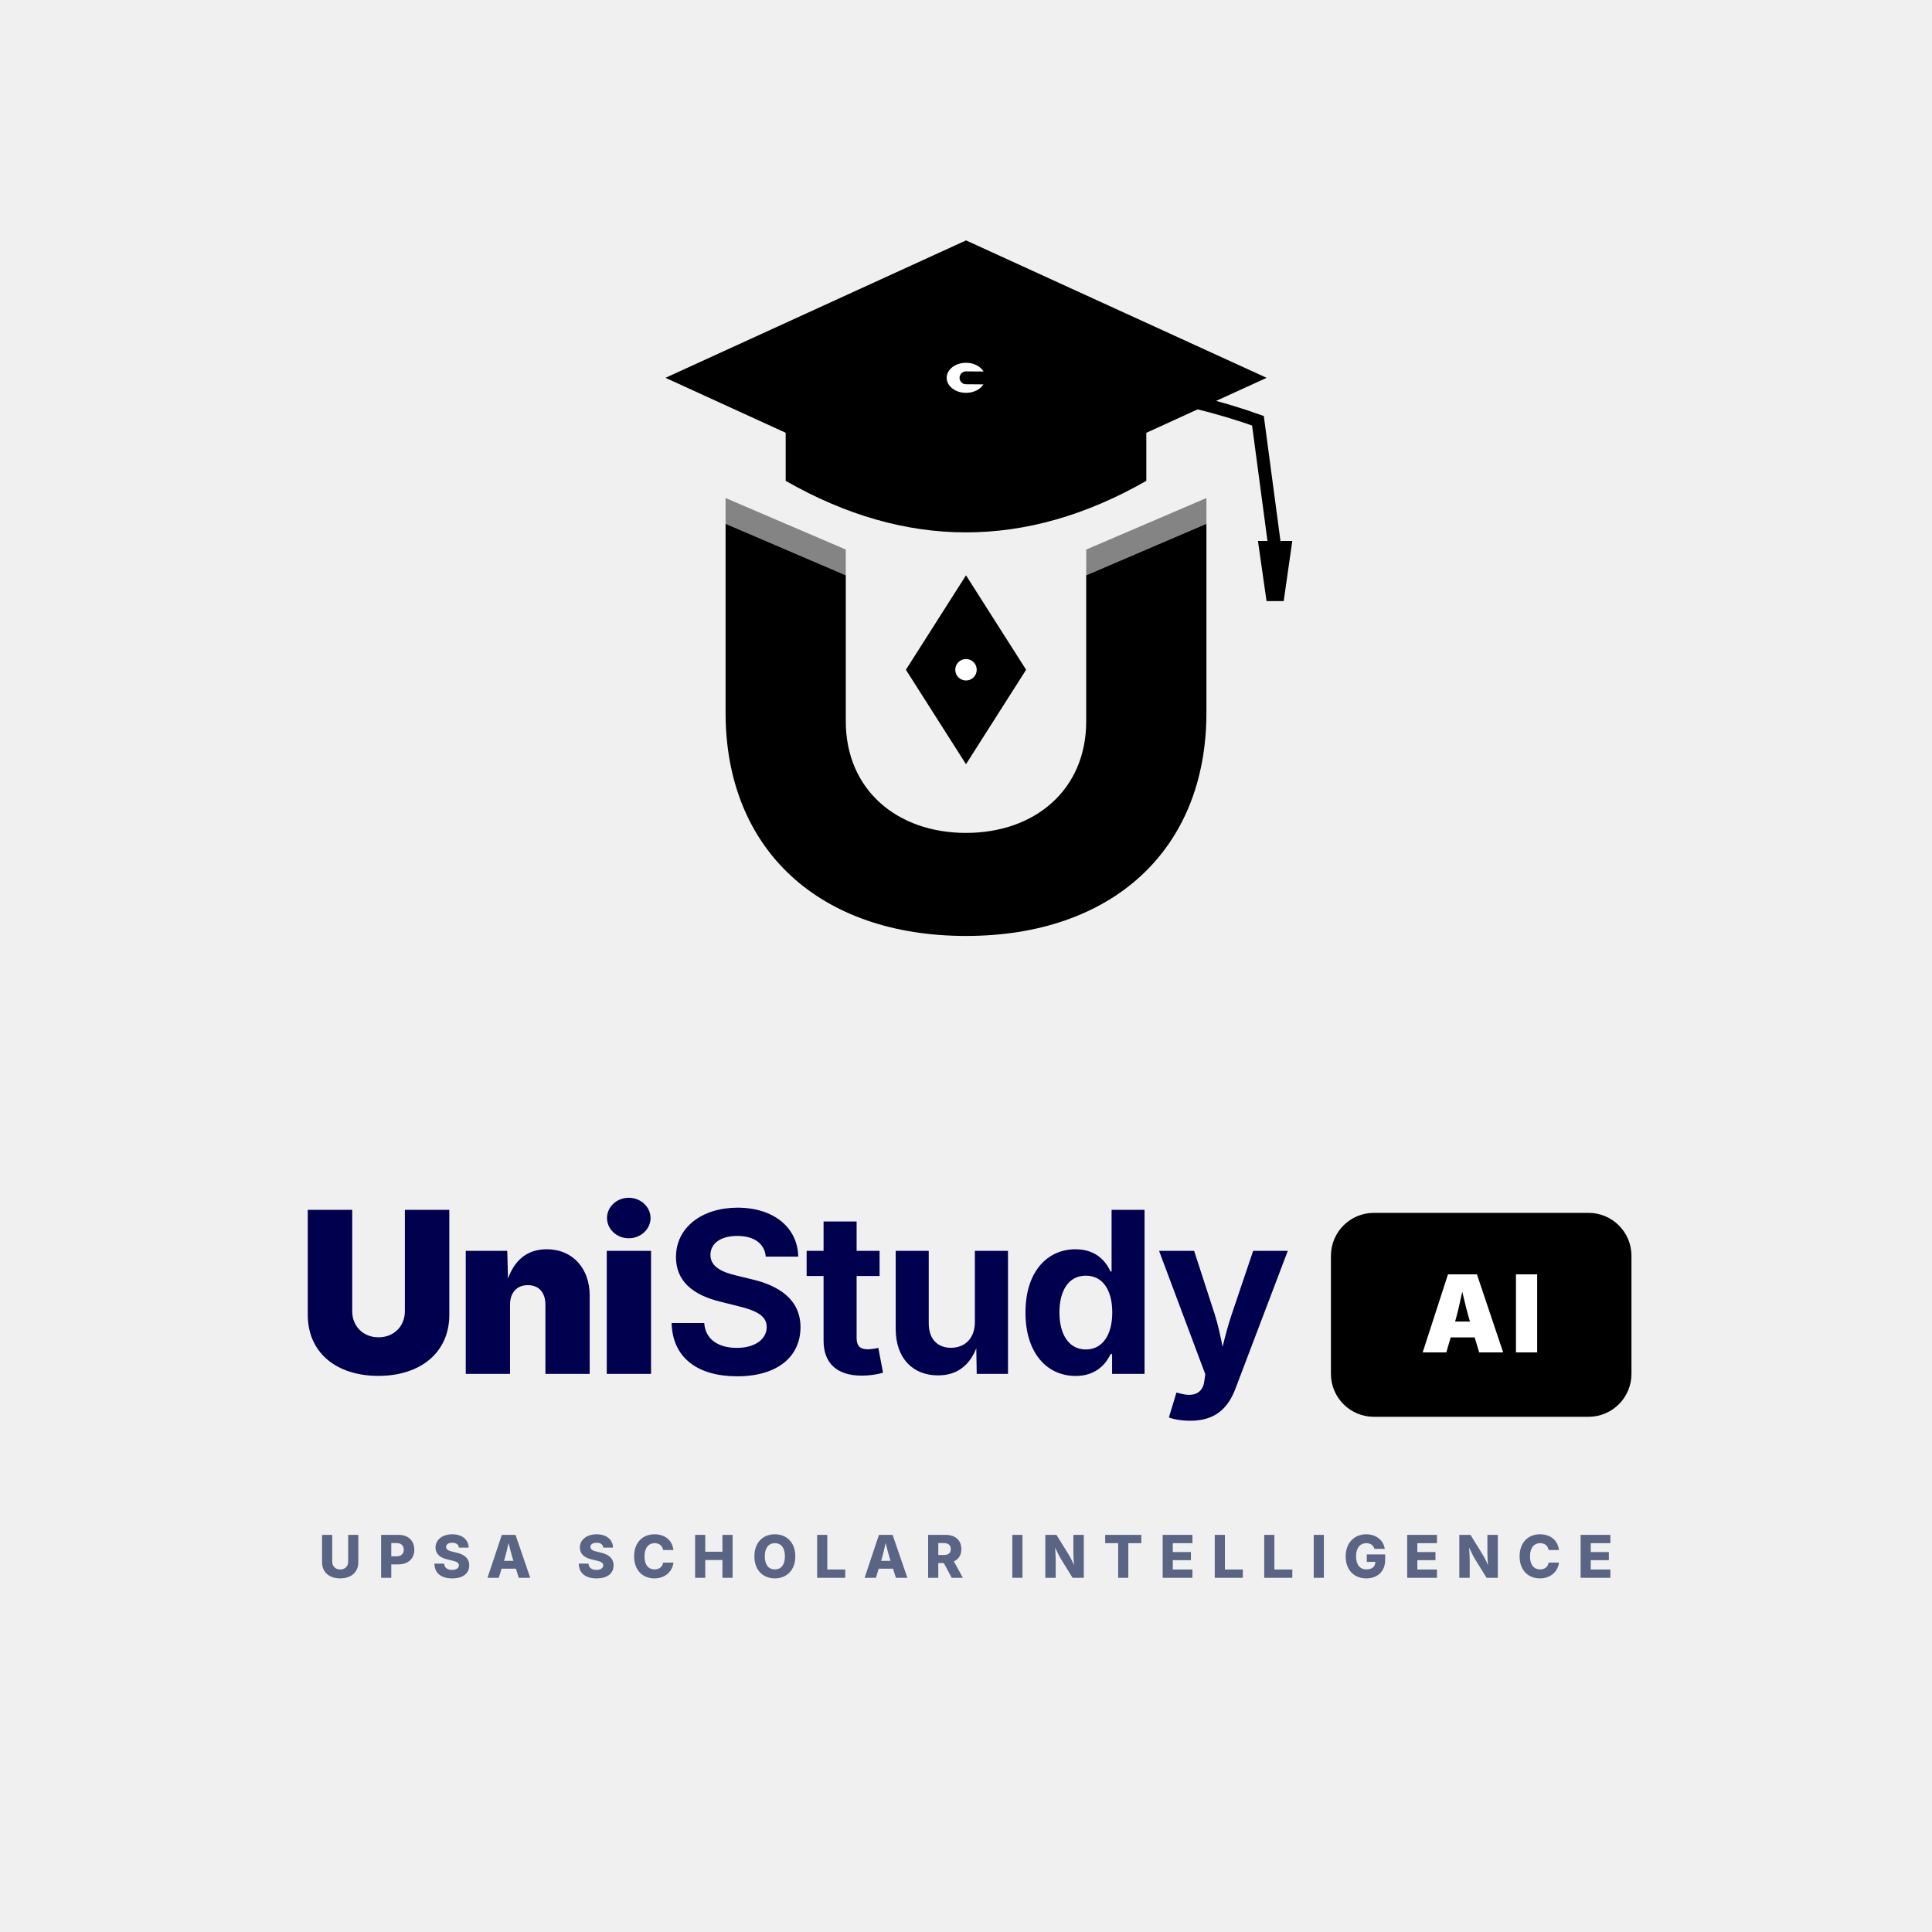
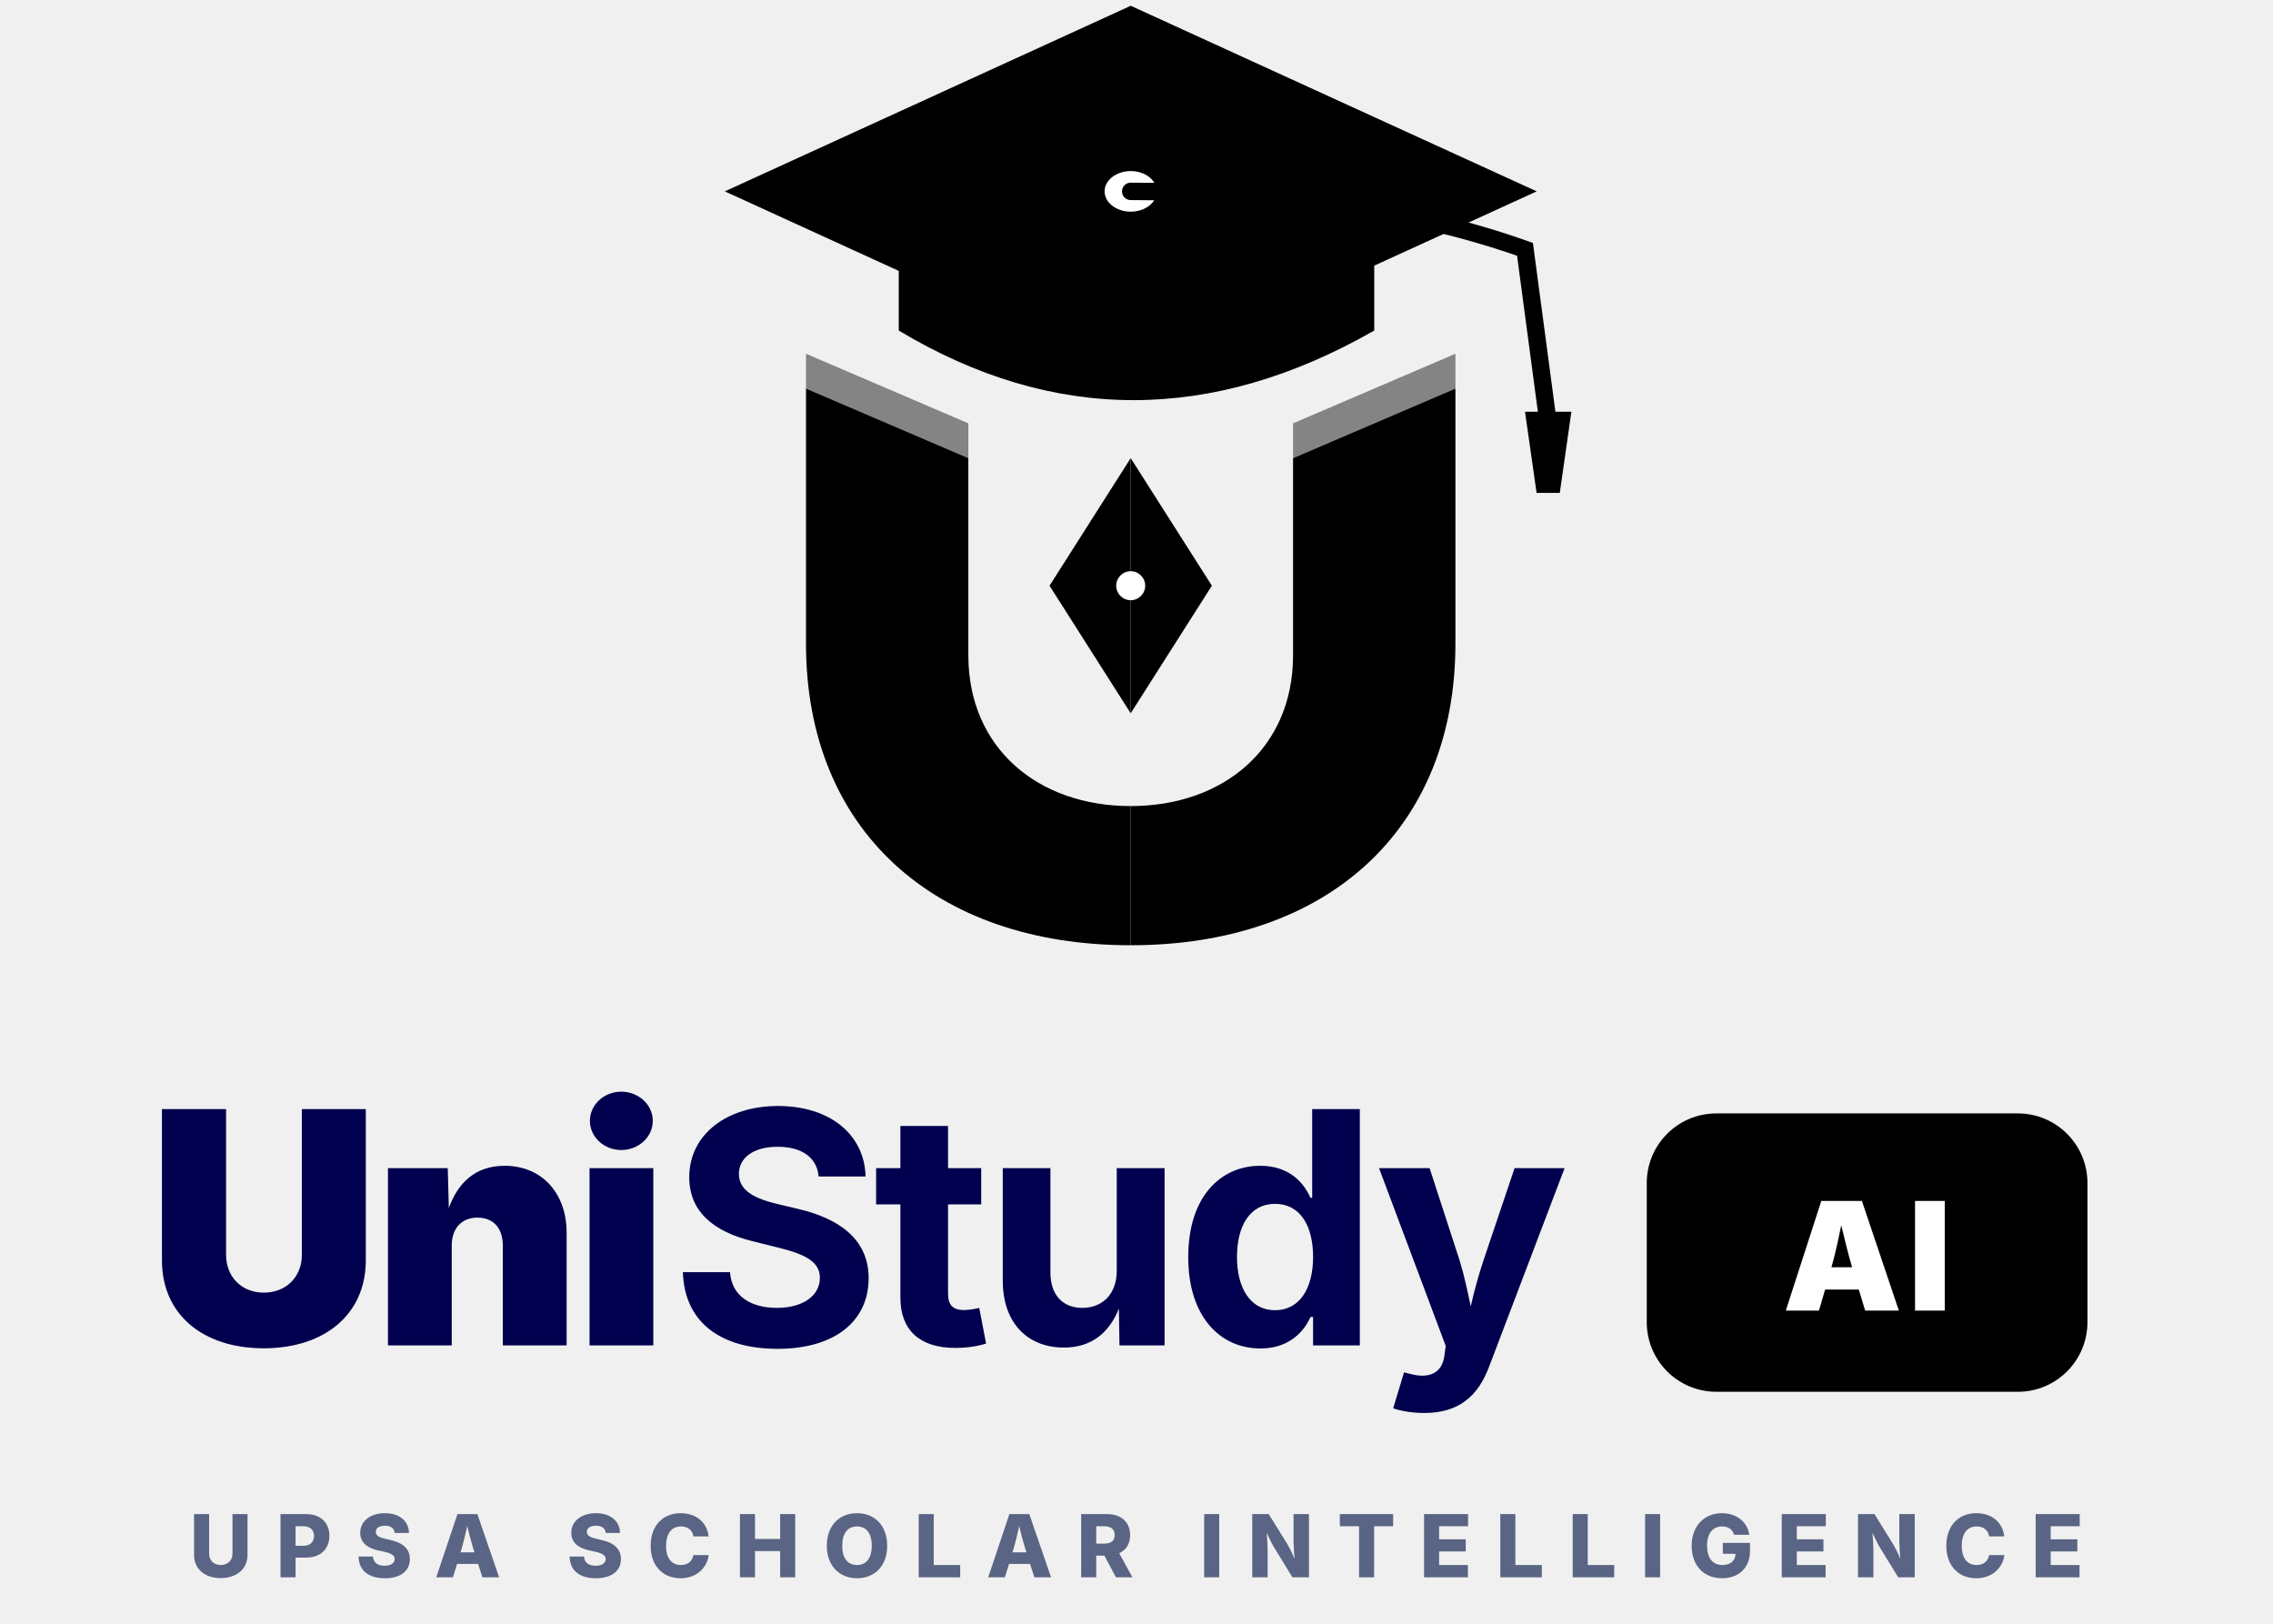
- <svg xmlns="http://www.w3.org/2000/svg" viewBox="0 0 360 360" width="100%" height="100%" fill="none">
-   <g transform="translate(100, 24) scale(0.8)">
-     <g id="unistudy-icon">
-       <g id="mortarboard">
-         <polygon points="100,26 170,58 100,90 30,58" fill="#000000" />
-         <polygon points="100,26 170,58 100,90 100,26" fill="#000000" opacity="0.3" />
-         <path d="M 58,70 Q 100,94 142,70 L 142,82 Q 100,106 58,82 Z" fill="#000000" />
-         <ellipse cx="100" cy="58" rx="4.5" ry="3.5" fill="#FFFFFF" />
-         <path d="M 100,58 Q 140,58 168,68 L 172,98" stroke="#000000" stroke-width="3" stroke-linecap="round" fill="none" />
-         <polygon points="168,96 176,96 174,110 170,110" fill="#000000" />
-       </g>
-       <g id="u-monolith">
-         <path d="M 44,92                 L 72,104                 L 72,138                 C 72,154 84,164 100,164                 L 100,188                 C 66,188 44,168 44,136                 Z" fill="#000000" />
-         <path d="M 156,92                 L 128,104                 L 128,138                 C 128,154 116,164 100,164                 L 100,188                 C 134,188 156,168 156,136                 Z" fill="#000000" />
-         <polygon points="44,92 72,104 72,98 44,86" fill="#000000" opacity="0.45" />
-         <polygon points="156,92 128,104 128,98 156,86" fill="#000000" opacity="0.45" />
-       </g>
-       <g id="academic-beacon">
-         <polygon points="100,104 86,126 100,148 100,104" fill="#000000" />
-         <polygon points="100,104 114,126 100,148 100,104" fill="#000000" />
-         <circle cx="100" cy="126" r="2.5" fill="#FFFFFF" />
-       </g>
+ <svg xmlns="http://www.w3.org/2000/svg" viewBox="0 0 196 140" width="100%" height="100%" fill="none">
+   <g transform="translate(61.5, 0) scale(0.5)">
+     <g id="mortarboard">
+       <polygon points="72,1 142,33 72,65 2,33" fill="#000000" />
+       <polygon points="72,1 142,33 72,65 72,1" fill="#000000" opacity="0.3" />
+       <path d="M 32,45 Q 72,69 114,45 L 114,57 Q 72,81 32,57 Z" fill="#000000" />
+       <ellipse cx="72" cy="33" rx="4.5" ry="3.5" fill="#FFFFFF" />
+       <path d="M 72,33 Q 112,33 140,43 L 144,73" stroke="#000000" stroke-width="3" stroke-linecap="round" fill="none" />
+       <polygon points="140,71 148,71 146,85 142,85" fill="#000000" />
+     </g>
+     <g id="u-monolith">
+       <path d="M 16,67 L 44,79 L 44,113 C 44,129 56,139 72,139 L 72,163 C 38,163 16,143 16,111 Z" fill="#000000" />
+       <path d="M 128,67 L 100,79 L 100,113 C 100,129 88,139 72,139 L 72,163 C 106,163 128,143 128,111 Z" fill="#000000" />
+       <polygon points="16,67 44,79 44,73 16,61" fill="#000000" opacity="0.45" />
+       <polygon points="128,67 100,79 100,73 128,61" fill="#000000" opacity="0.45" />
+     </g>
+     <g id="academic-beacon">
+       <polygon points="72,79 58,101 72,123 72,79" fill="#000000" />
+       <polygon points="72,79 86,101 72,123 72,79" fill="#000000" />
+       <circle cx="72" cy="101" r="2.5" fill="#FFFFFF" />
    </g>
  </g>
-   <g transform="translate(180, 220)">
-     <g transform="translate(0, 0)">
-       <text x="-32" y="36" font-family="Inter, -apple-system, BlinkMacSystemFont, 'Segoe UI', Roboto, sans-serif" font-size="42" font-weight="900" letter-spacing="-1" fill="#00004E" text-anchor="middle">
-         Uni<tspan font-weight="700">Study</tspan>
+   <g transform="translate(98, 92)">
+     <text x="-24" y="24" font-family="Inter, -apple-system, BlinkMacSystemFont, 'Segoe UI', Roboto, sans-serif" font-size="28" font-weight="900" letter-spacing="-0.8" fill="#00004E" text-anchor="middle">
+       Uni<tspan font-weight="700">Study</tspan>
+     </text>
+     <g transform="translate(44, 4)">
+       <rect x="0" y="0" width="38" height="24" rx="6" fill="#000000" />
+       <text x="19" y="17" font-family="Inter, -apple-system, BlinkMacSystemFont, 'Segoe UI', Roboto, sans-serif" font-size="13" font-weight="900" letter-spacing="0.5" fill="#FFFFFF" text-anchor="middle">
+         AI
      </text>
-       <g transform="translate(68, 6)">
-         <rect x="0" y="0" width="56" height="38" rx="8" fill="#000000" />
-         <text x="28" y="26" font-family="Inter, -apple-system, BlinkMacSystemFont, 'Segoe UI', Roboto, sans-serif" font-size="20" font-weight="900" letter-spacing="1" fill="#FFFFFF" text-anchor="middle">
-           AI
-         </text>
-       </g>
    </g>
-     <text x="0" y="74" font-family="Inter, -apple-system, BlinkMacSystemFont, 'Segoe UI', Roboto, sans-serif" font-size="11" font-weight="800" letter-spacing="3" fill="#5A6484" text-anchor="middle">
+     <text x="0" y="44" font-family="Inter, -apple-system, BlinkMacSystemFont, 'Segoe UI', Roboto, sans-serif" font-size="7.5" font-weight="800" letter-spacing="2" fill="#5A6484" text-anchor="middle">
      UPSA SCHOLAR INTELLIGENCE
    </text>
  </g>
</svg>
